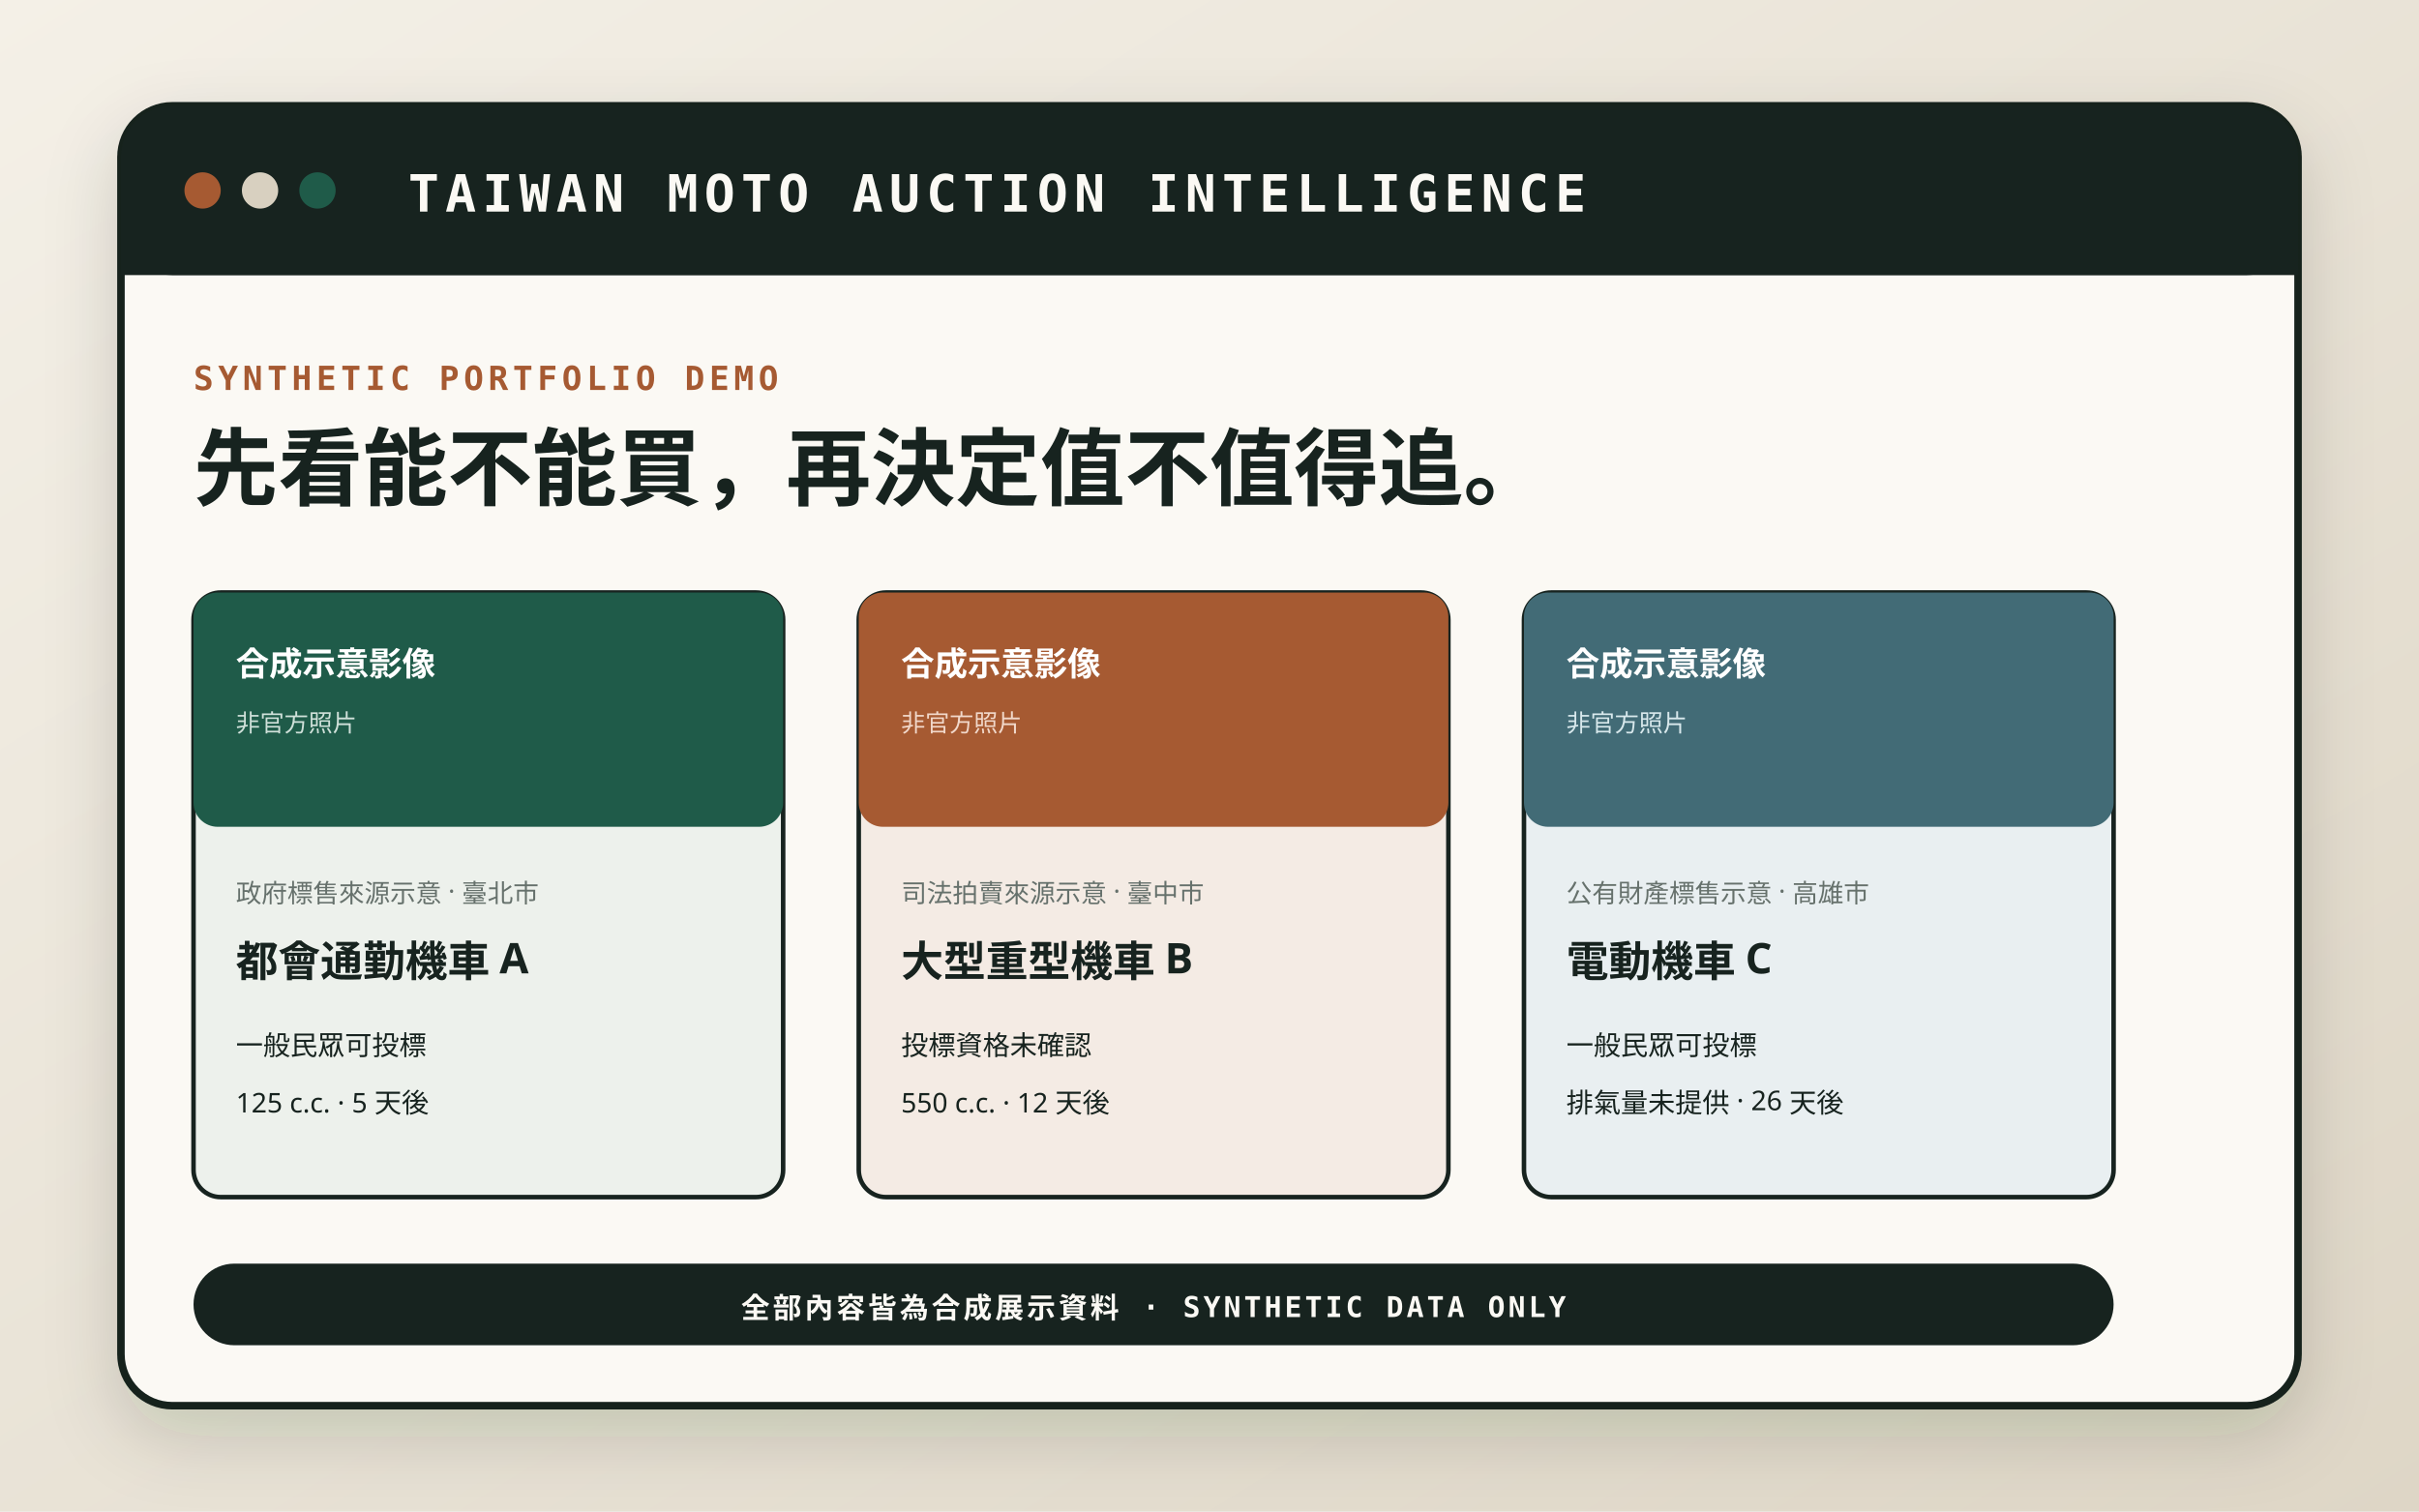
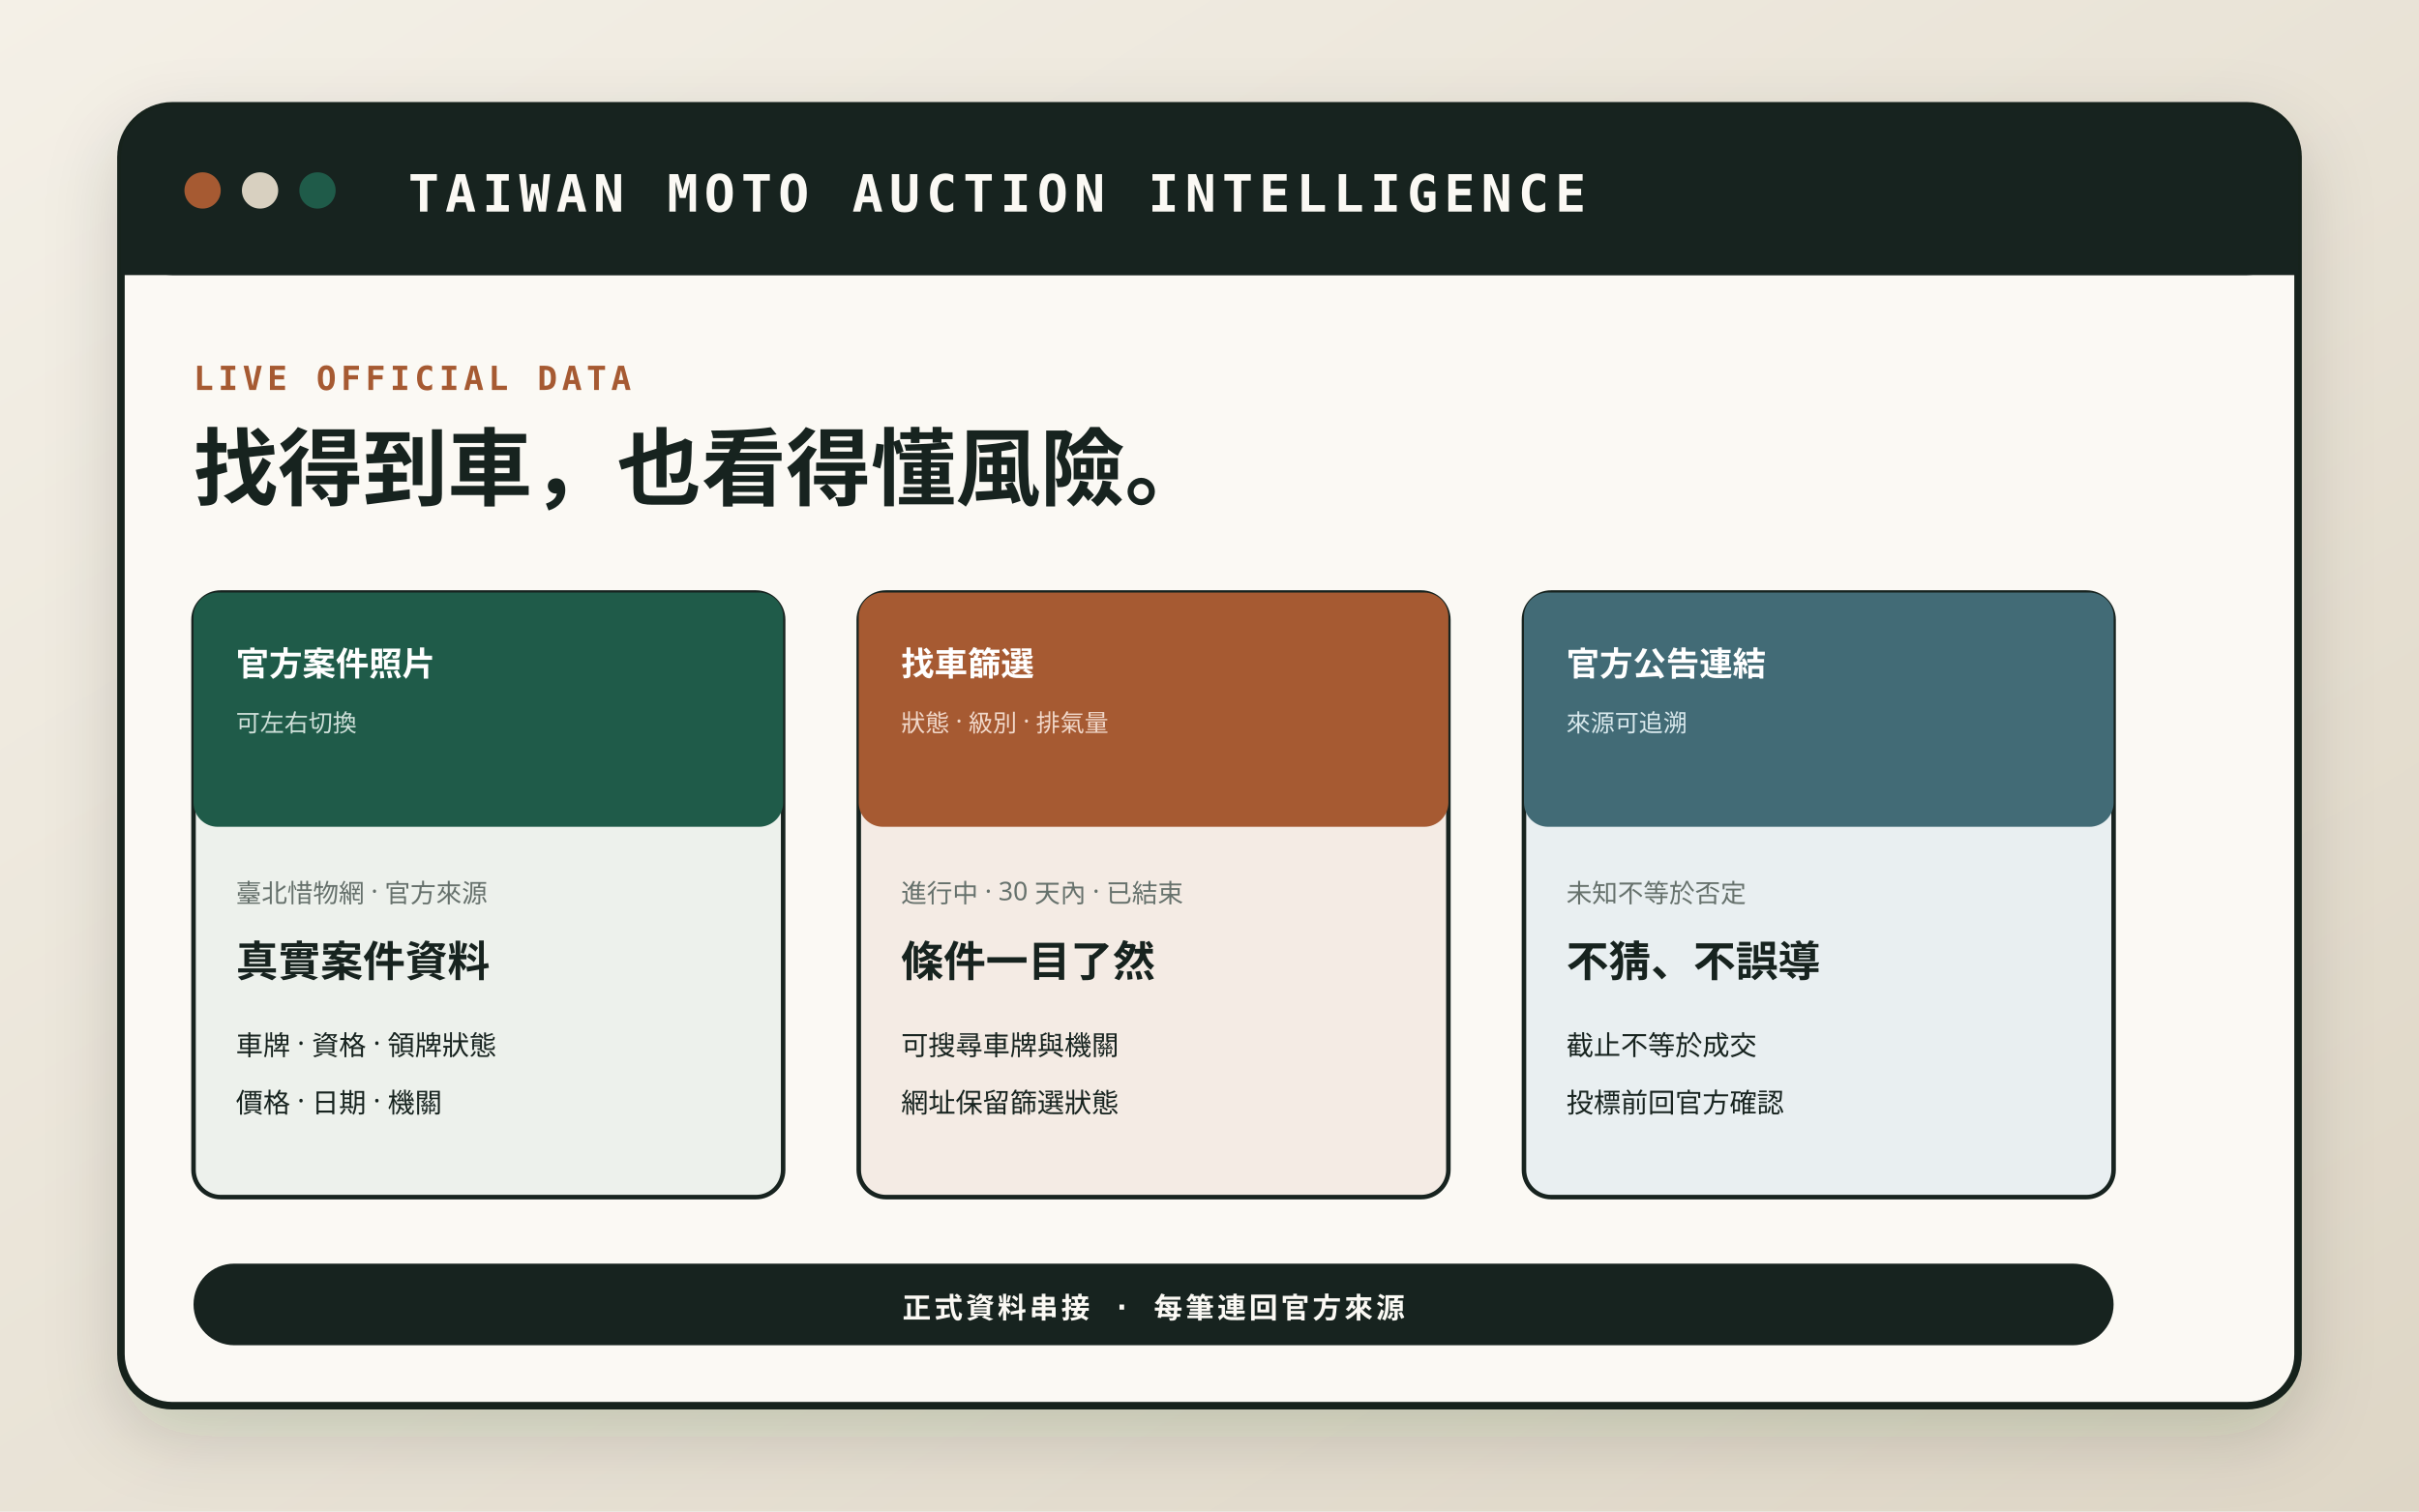
<svg xmlns="http://www.w3.org/2000/svg" viewBox="0 0 1600 1000" role="img" aria-labelledby="title desc">
  <defs>
    <linearGradient id="bg" x1="0" y1="0" x2="1" y2="1">
      <stop stop-color="#f4f0e7" />
      <stop offset="1" stop-color="#ded6c6" />
    </linearGradient>
    <filter id="shadow">
      <feDropShadow dx="0" dy="18" stdDeviation="24" flood-color="#17231f" flood-opacity=".16" />
    </filter>
  </defs>
  <rect width="1600" height="1000" fill="url(#bg)" />
  <rect x="80" y="70" width="1440" height="860" rx="34" fill="#fbf9f4" stroke="#17231f" stroke-width="5" filter="url(#shadow)" />
  <rect x="80" y="70" width="1440" height="112" rx="34" fill="#17231f" />
  <rect x="80" y="148" width="1440" height="34" fill="#17231f" />
  <circle cx="134" cy="126" r="12" fill="#a65a32" />
  <circle cx="172" cy="126" r="12" fill="#d8d0c0" />
  <circle cx="210" cy="126" r="12" fill="#1f5b49" />
  <text x="270" y="140" fill="#fbf9f4" font-family="ui-monospace,monospace" font-size="34" font-weight="700" letter-spacing="4">TAIWAN MOTO AUCTION INTELLIGENCE</text>
-   <text x="128" y="258" fill="#a65a32" font-family="ui-monospace,monospace" font-size="22" font-weight="700" letter-spacing="3">SYNTHETIC PORTFOLIO DEMO</text>
-   <text x="128" y="330" fill="#17231f" font-family="system-ui,sans-serif" font-size="56" font-weight="800">先看能不能買，再決定值不值得追。</text>
+   <text x="128" y="258" fill="#a65a32" font-family="ui-monospace,monospace" font-size="22" font-weight="700" letter-spacing="3">LIVE OFFICIAL DATA</text>
+   <text x="128" y="330" fill="#17231f" font-family="system-ui,sans-serif" font-size="56" font-weight="800">找得到車，也看得懂風險。</text>
  <g transform="translate(128 392)">
    <rect width="390" height="400" rx="18" fill="#edf1ec" stroke="#17231f" stroke-width="3" />
    <rect width="390" height="155" rx="16" fill="#1f5b49" />
-     <text x="28" y="55" fill="#fff" font-family="system-ui" font-size="22" font-weight="700">合成示意影像</text>
-     <text x="28" y="92" fill="#cfe0d9" font-family="system-ui" font-size="16">非官方照片</text>
-     <text x="28" y="205" fill="#66716c" font-family="system-ui" font-size="17">政府標售來源示意 · 臺北市</text>
-     <text x="28" y="254" fill="#17231f" font-family="system-ui" font-size="28" font-weight="800">都會通勤機車 A</text>
-     <text x="28" y="306" fill="#17231f" font-family="system-ui" font-size="18">一般民眾可投標</text>
-     <text x="28" y="344" fill="#17231f" font-family="system-ui" font-size="18">125 c.c. · 5 天後</text>
+     <text x="28" y="55" fill="#fff" font-family="system-ui" font-size="22" font-weight="700">官方案件照片</text>
+     <text x="28" y="92" fill="#cfe0d9" font-family="system-ui" font-size="16">可左右切換</text>
+     <text x="28" y="205" fill="#66716c" font-family="system-ui" font-size="17">臺北惜物網 · 官方來源</text>
+     <text x="28" y="254" fill="#17231f" font-family="system-ui" font-size="28" font-weight="800">真實案件資料</text>
+     <text x="28" y="306" fill="#17231f" font-family="system-ui" font-size="18">車牌 · 資格 · 領牌狀態</text>
+     <text x="28" y="344" fill="#17231f" font-family="system-ui" font-size="18">價格 · 日期 · 機關</text>
  </g>
  <g transform="translate(568 392)">
    <rect width="390" height="400" rx="18" fill="#f4ebe4" stroke="#17231f" stroke-width="3" />
    <rect width="390" height="155" rx="16" fill="#a65a32" />
-     <text x="28" y="55" fill="#fff" font-family="system-ui" font-size="22" font-weight="700">合成示意影像</text>
-     <text x="28" y="92" fill="#f1d8ca" font-family="system-ui" font-size="16">非官方照片</text>
-     <text x="28" y="205" fill="#66716c" font-family="system-ui" font-size="17">司法拍賣來源示意 · 臺中市</text>
-     <text x="28" y="254" fill="#17231f" font-family="system-ui" font-size="28" font-weight="800">大型重型機車 B</text>
-     <text x="28" y="306" fill="#17231f" font-family="system-ui" font-size="18">投標資格未確認</text>
-     <text x="28" y="344" fill="#17231f" font-family="system-ui" font-size="18">550 c.c. · 12 天後</text>
+     <text x="28" y="55" fill="#fff" font-family="system-ui" font-size="22" font-weight="700">找車篩選</text>
+     <text x="28" y="92" fill="#f1d8ca" font-family="system-ui" font-size="16">狀態 · 級別 · 排氣量</text>
+     <text x="28" y="205" fill="#66716c" font-family="system-ui" font-size="17">進行中 · 30 天內 · 已結束</text>
+     <text x="28" y="254" fill="#17231f" font-family="system-ui" font-size="28" font-weight="800">條件一目了然</text>
+     <text x="28" y="306" fill="#17231f" font-family="system-ui" font-size="18">可搜尋車牌與機關</text>
+     <text x="28" y="344" fill="#17231f" font-family="system-ui" font-size="18">網址保留篩選狀態</text>
  </g>
  <g transform="translate(1008 392)">
    <rect width="390" height="400" rx="18" fill="#e9eff1" stroke="#17231f" stroke-width="3" />
    <rect width="390" height="155" rx="16" fill="#426b76" />
-     <text x="28" y="55" fill="#fff" font-family="system-ui" font-size="22" font-weight="700">合成示意影像</text>
-     <text x="28" y="92" fill="#d8e8ec" font-family="system-ui" font-size="16">非官方照片</text>
-     <text x="28" y="205" fill="#66716c" font-family="system-ui" font-size="17">公有財產標售示意 · 高雄市</text>
-     <text x="28" y="254" fill="#17231f" font-family="system-ui" font-size="28" font-weight="800">電動機車 C</text>
-     <text x="28" y="306" fill="#17231f" font-family="system-ui" font-size="18">一般民眾可投標</text>
-     <text x="28" y="344" fill="#17231f" font-family="system-ui" font-size="18">排氣量未提供 · 26 天後</text>
+     <text x="28" y="55" fill="#fff" font-family="system-ui" font-size="22" font-weight="700">官方公告連結</text>
+     <text x="28" y="92" fill="#d8e8ec" font-family="system-ui" font-size="16">來源可追溯</text>
+     <text x="28" y="205" fill="#66716c" font-family="system-ui" font-size="17">未知不等於否定</text>
+     <text x="28" y="254" fill="#17231f" font-family="system-ui" font-size="28" font-weight="800">不猜、不誤導</text>
+     <text x="28" y="306" fill="#17231f" font-family="system-ui" font-size="18">截止不等於成交</text>
+     <text x="28" y="344" fill="#17231f" font-family="system-ui" font-size="18">投標前回官方確認</text>
  </g>
  <rect x="128" y="836" width="1270" height="54" rx="27" fill="#17231f" />
-   <text x="763" y="872" text-anchor="middle" fill="#fbf9f4" font-family="ui-monospace,monospace" font-size="19" font-weight="700" letter-spacing="2">全部內容皆為合成展示資料 · SYNTHETIC DATA ONLY</text>
+   <text x="763" y="872" text-anchor="middle" fill="#fbf9f4" font-family="ui-monospace,monospace" font-size="19" font-weight="700" letter-spacing="2">正式資料串接 · 每筆連回官方來源</text>
</svg>
